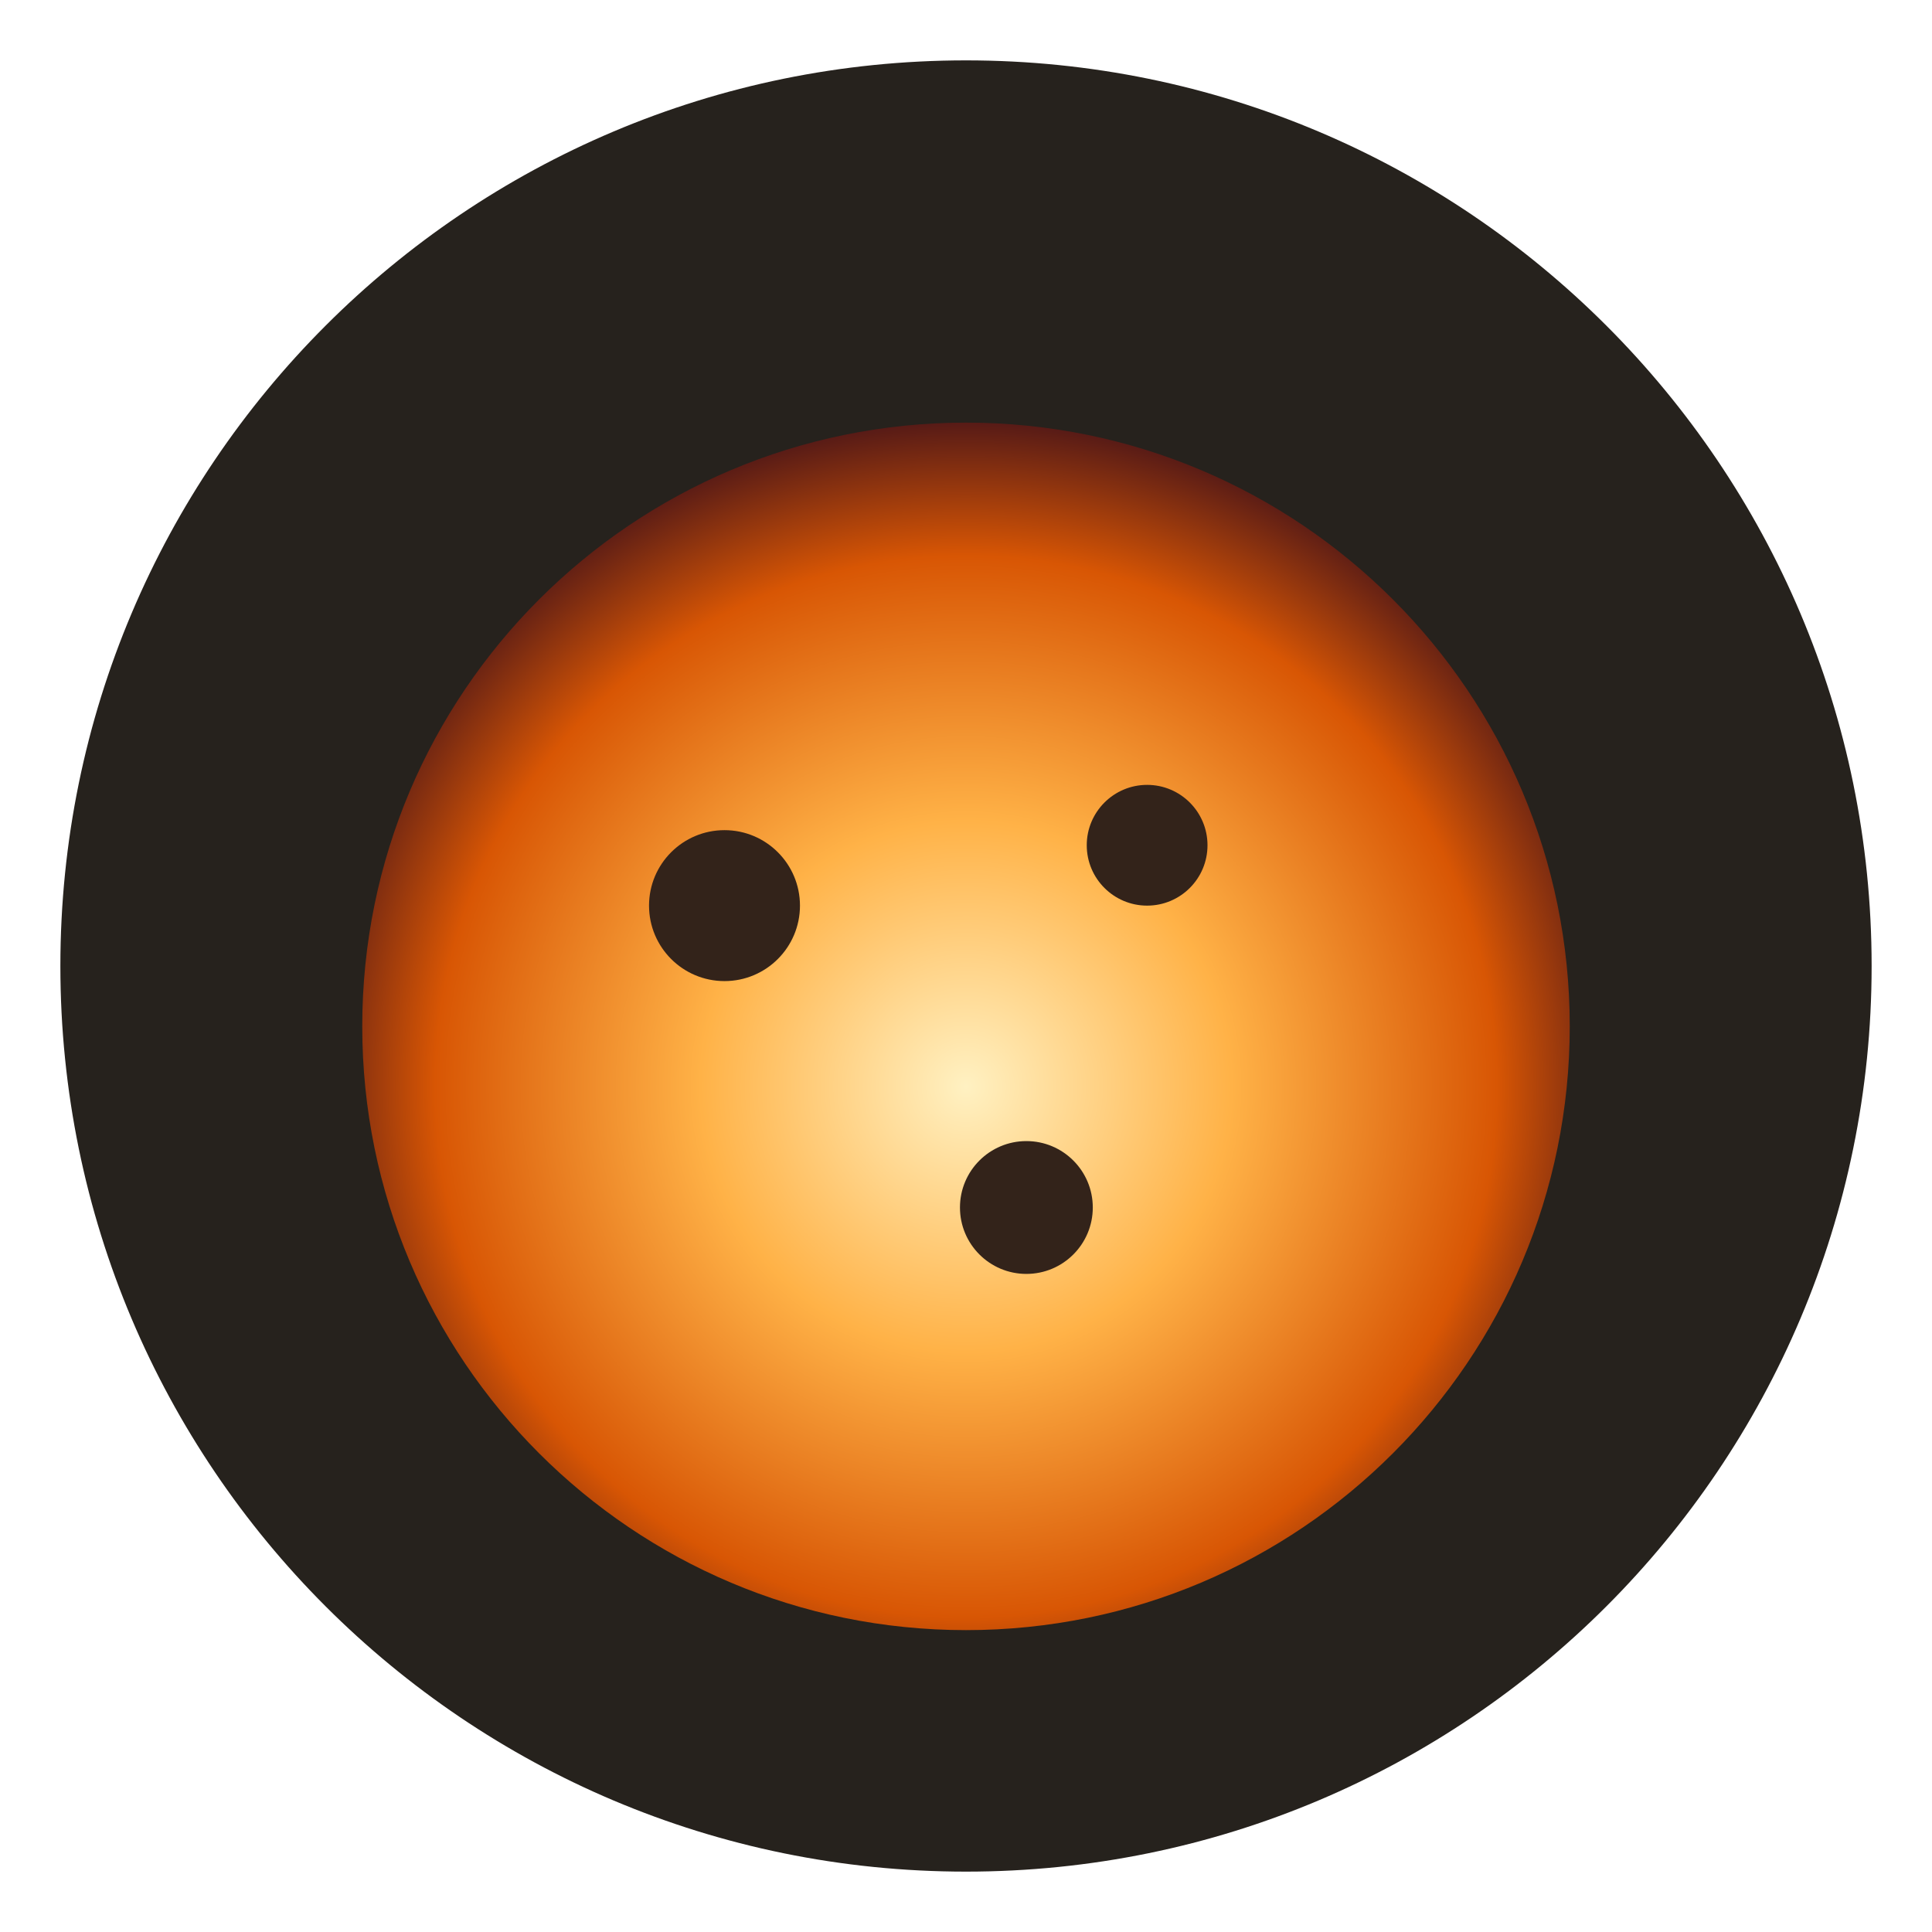
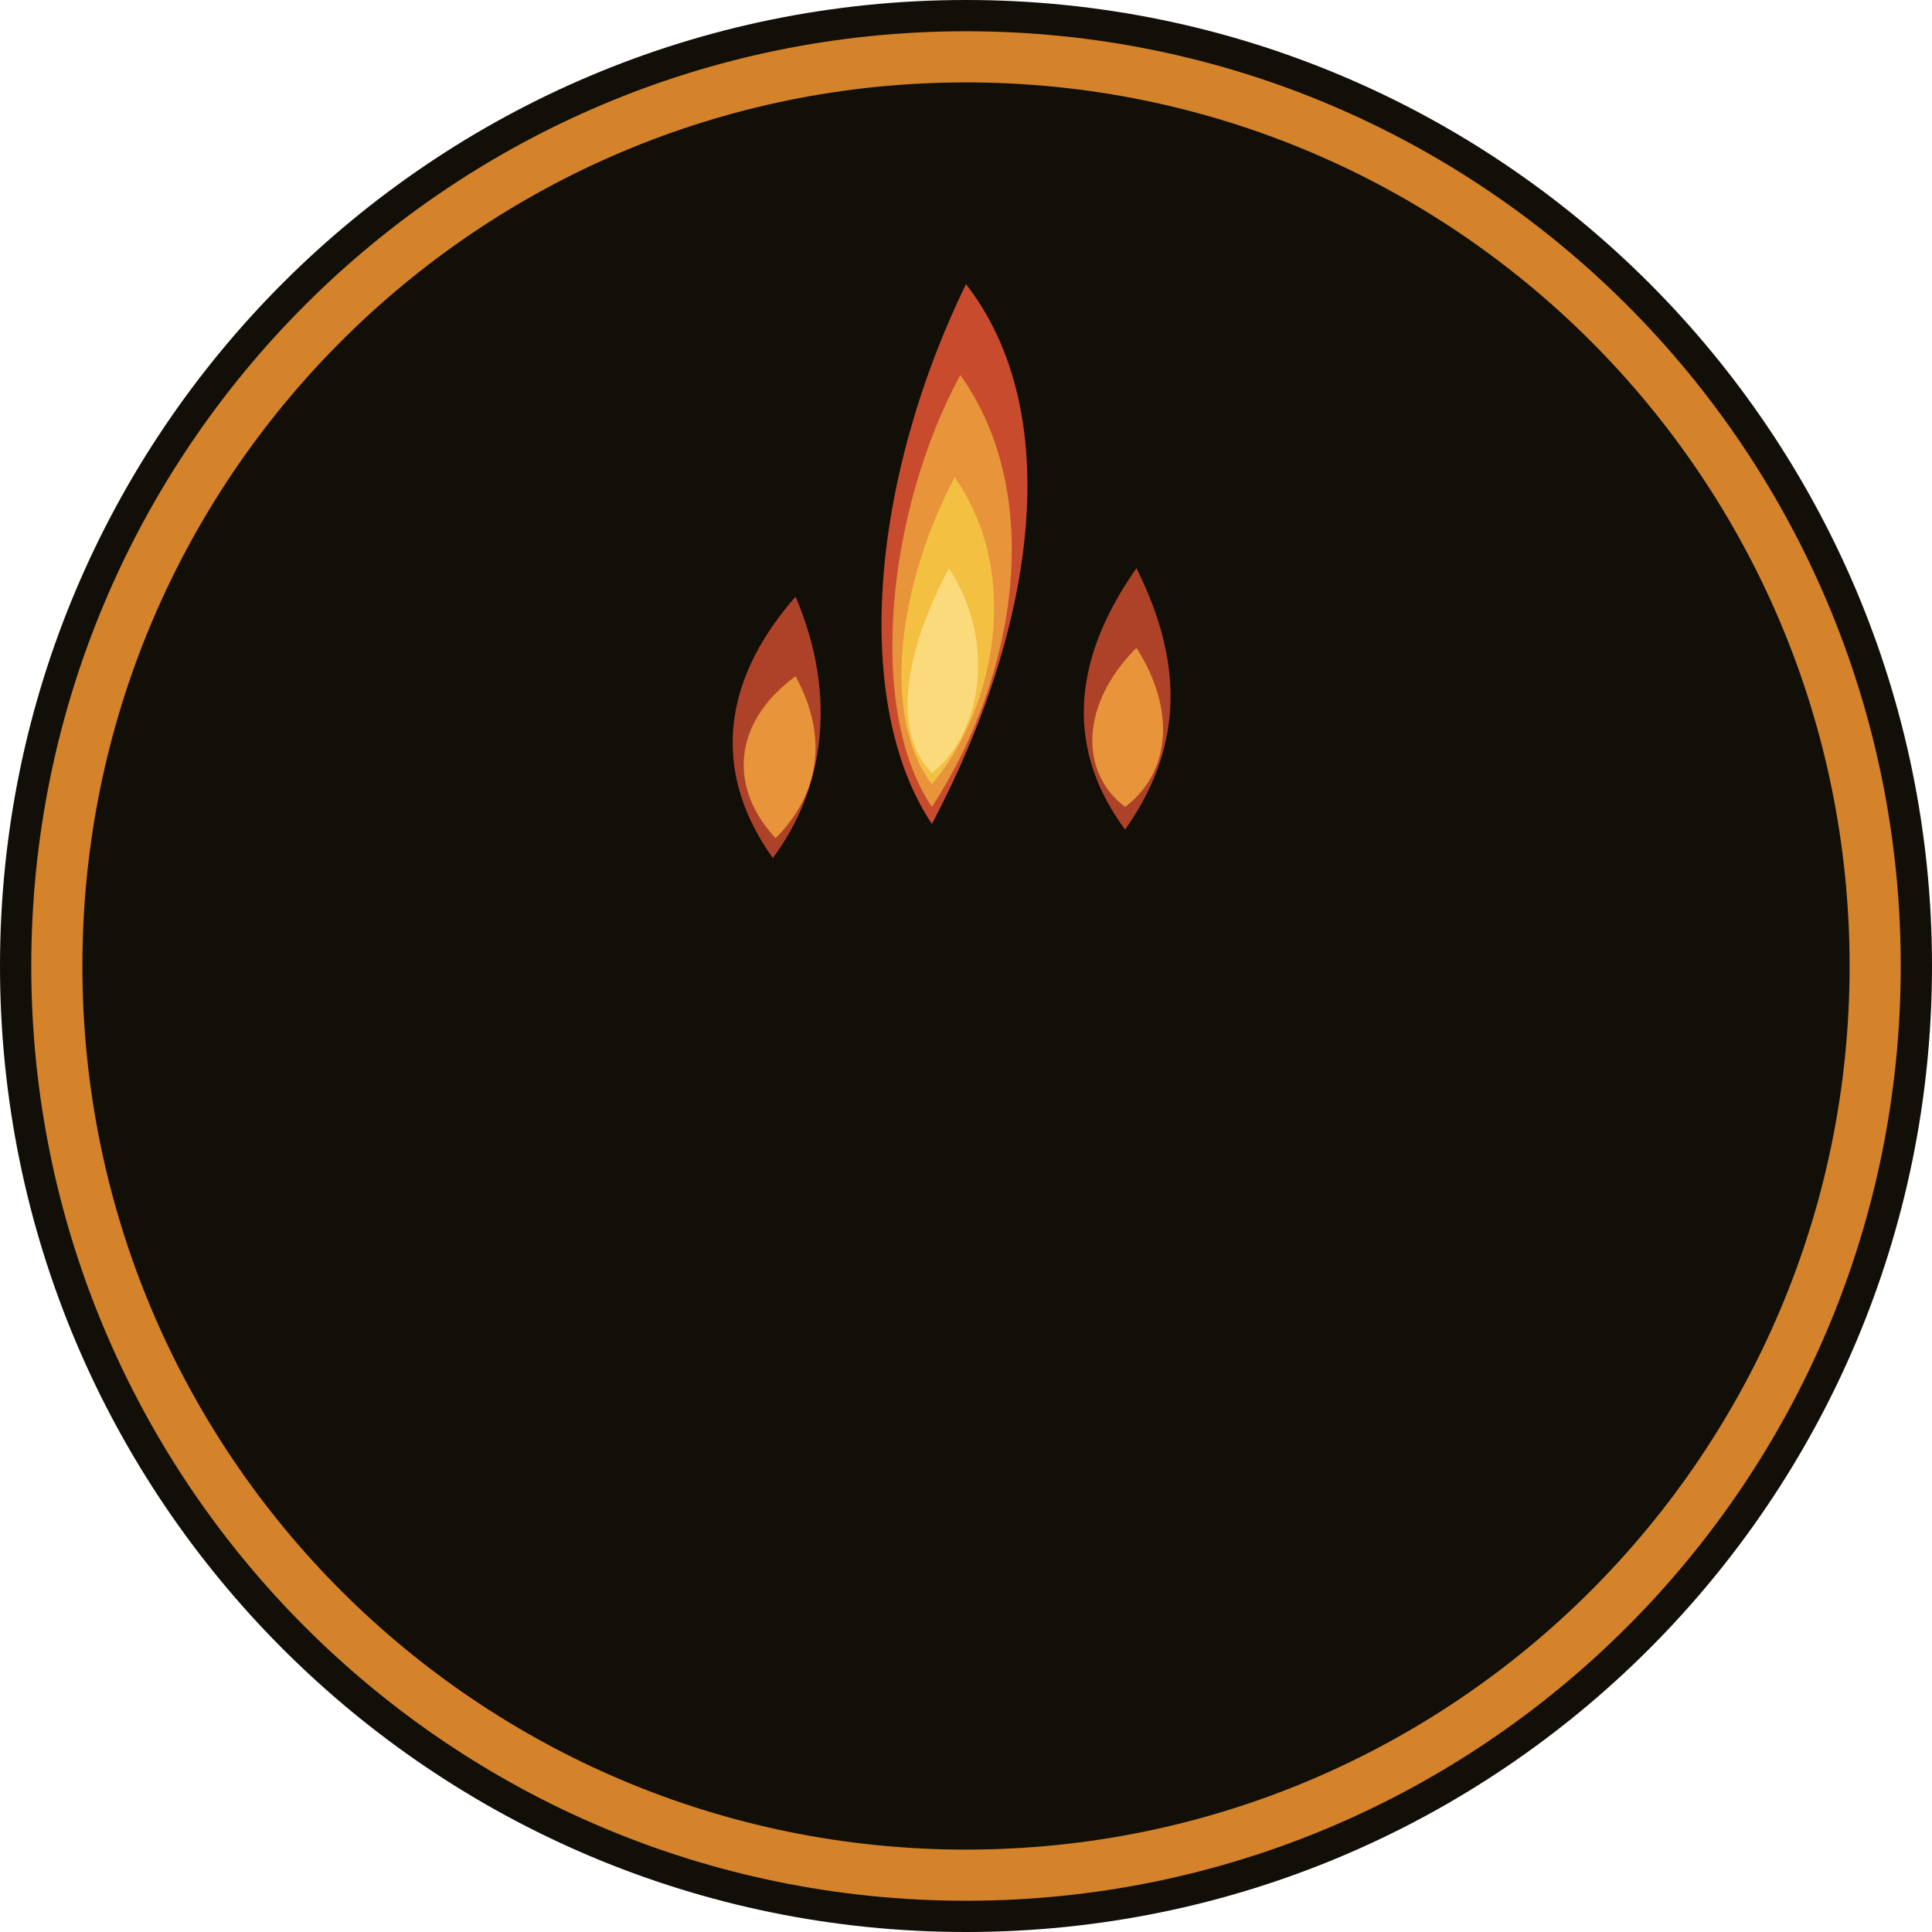
- <svg xmlns="http://www.w3.org/2000/svg" viewBox="0 0 64 64">
-   <defs>
-     <radialGradient id="g" cx="50%" cy="55%" r="55%">
-       <stop offset="0%" stop-color="#fff1c2" />
-       <stop offset="40%" stop-color="#ffb247" />
-       <stop offset="80%" stop-color="#d85604" />
-       <stop offset="100%" stop-color="#581b16" />
-     </radialGradient>
-   </defs>
-   <circle cx="32" cy="32" r="30" fill="#26221d" />
-   <circle cx="32" cy="34" r="20" fill="url(#g)" />
-   <circle cx="24" cy="30" r="2.5" fill="#33231a" />
-   <circle cx="38" cy="28" r="2" fill="#33231a" />
-   <circle cx="34" cy="40" r="2.2" fill="#33231a" />
+ <svg xmlns="http://www.w3.org/2000/svg" viewBox="0 0 680 680" width="32" height="32" aria-label="New England Crust">
+   <circle cx="340" cy="340" r="340" fill="#120E08" />
+   <circle cx="340" cy="340" r="320" fill="none" stroke="#D4832A" stroke-width="18" />
+   <path d="M 280,210 C 295,245 290,278 272,302 C 252,274 252,242 280,210 Z" fill="#C84B2E" opacity="0.85" />
+   <path d="M 280,238 C 292,260 288,280 273,295 C 257,278 257,255 280,238 Z" fill="#E8943A" />
+   <path d="M 400,200 C 418,236 415,265 396,292 C 376,265 376,234 400,200 Z" fill="#C84B2E" opacity="0.85" />
+   <path d="M 400,228 C 414,250 412,272 396,284 C 380,272 380,248 400,228 Z" fill="#E8943A" />
+   <path d="M 340,100 C 375,145 365,220 328,290 C 300,248 306,170 340,100 Z" fill="#C84B2E" />
+   <path d="M 338,132 C 368,174 358,238 328,284 C 305,250 312,180 338,132 Z" fill="#E8943A" />
+   <path d="M 336,168 C 360,202 350,250 328,276 C 310,252 316,206 336,168 Z" fill="#F4C042" />
+   <path d="M 334,200 C 352,228 344,260 328,272 C 314,258 318,230 334,200 Z" fill="#FFEFAA" opacity="0.55" />
</svg>
